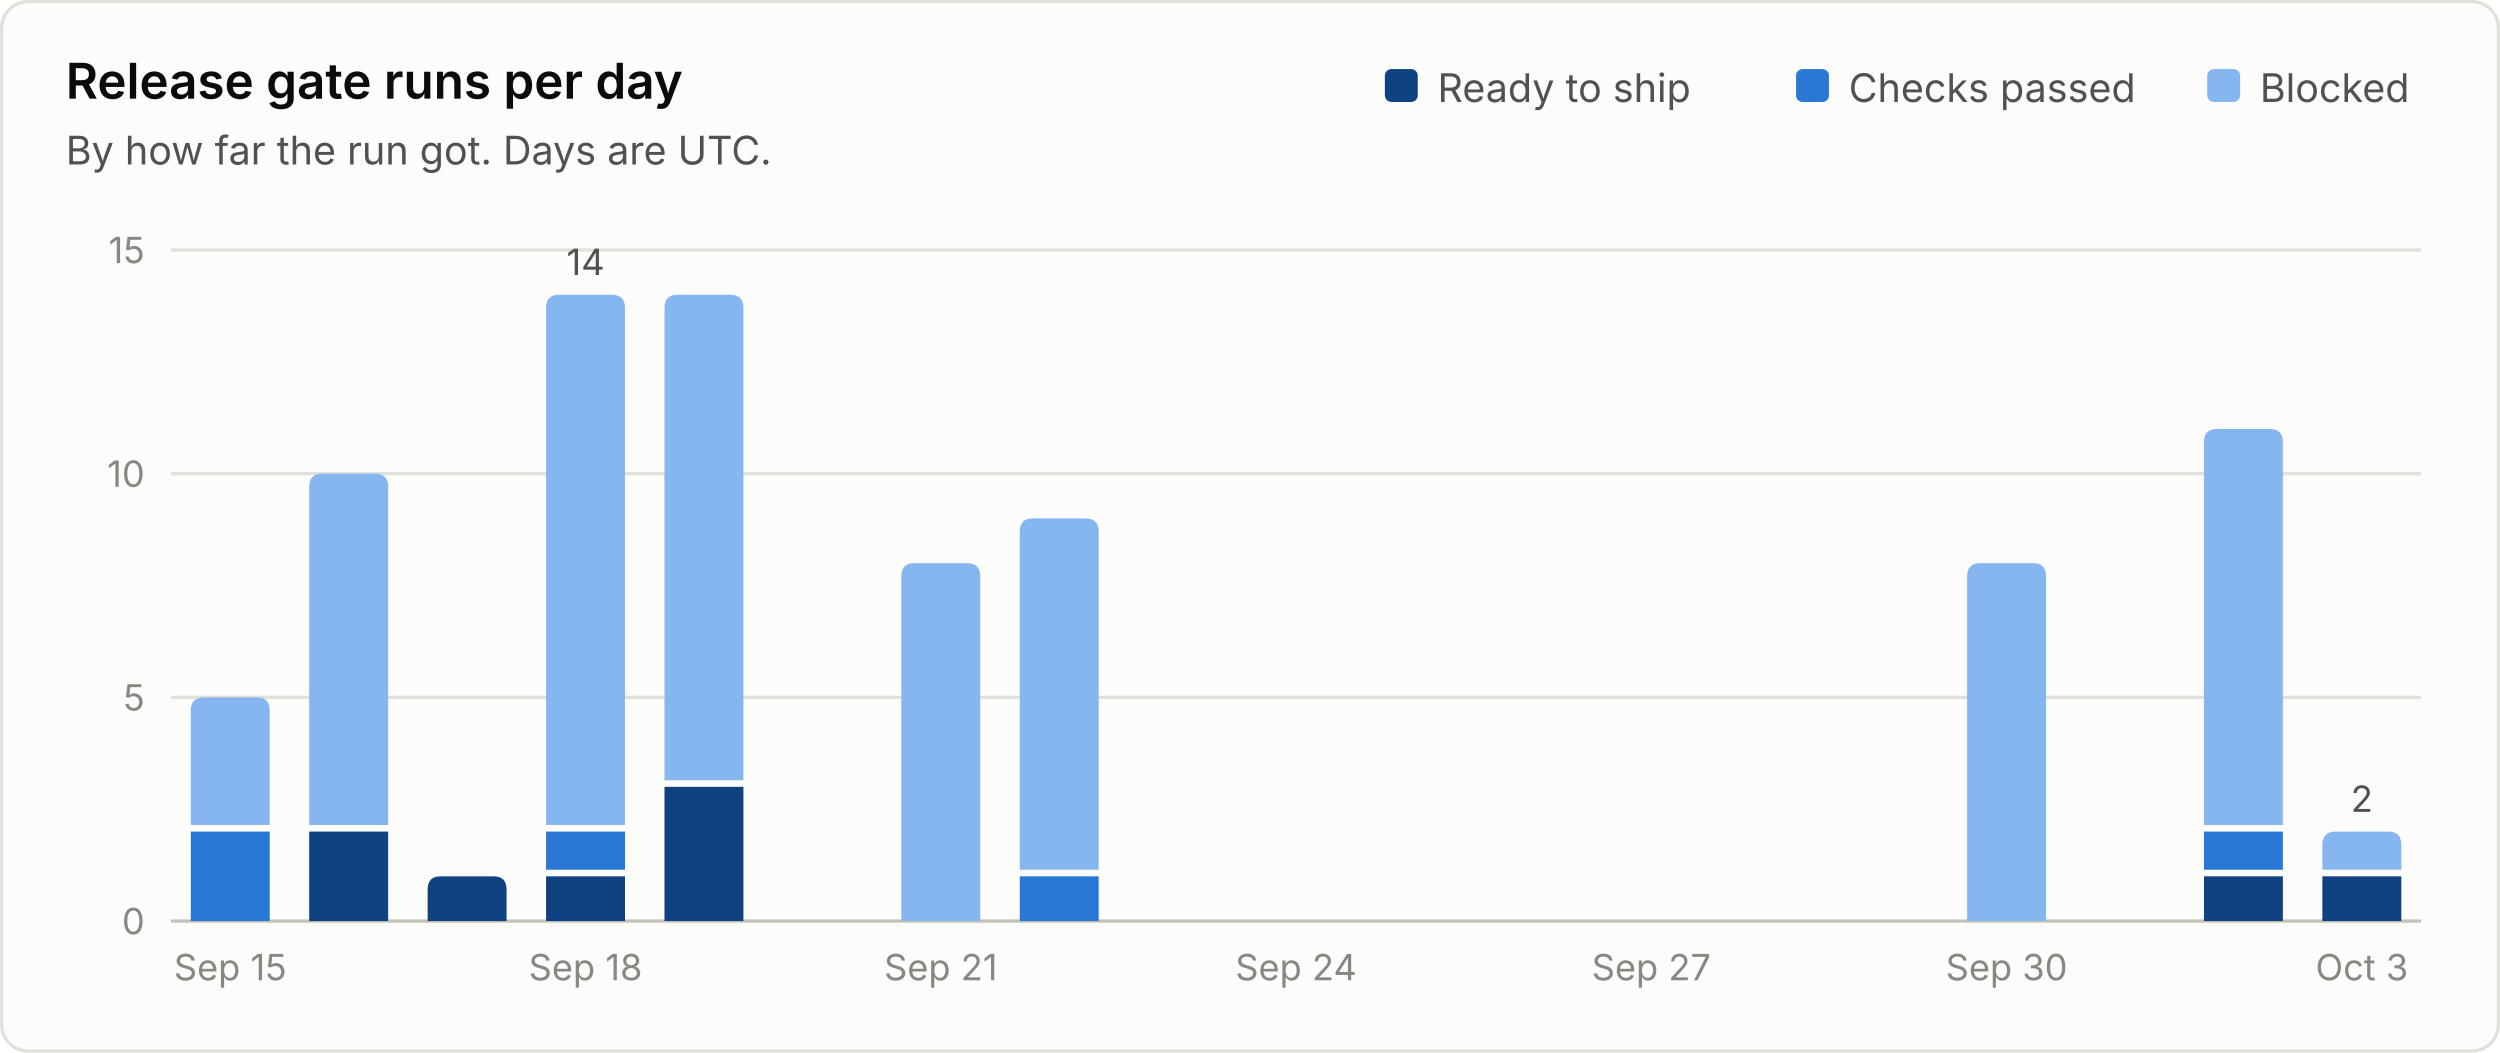
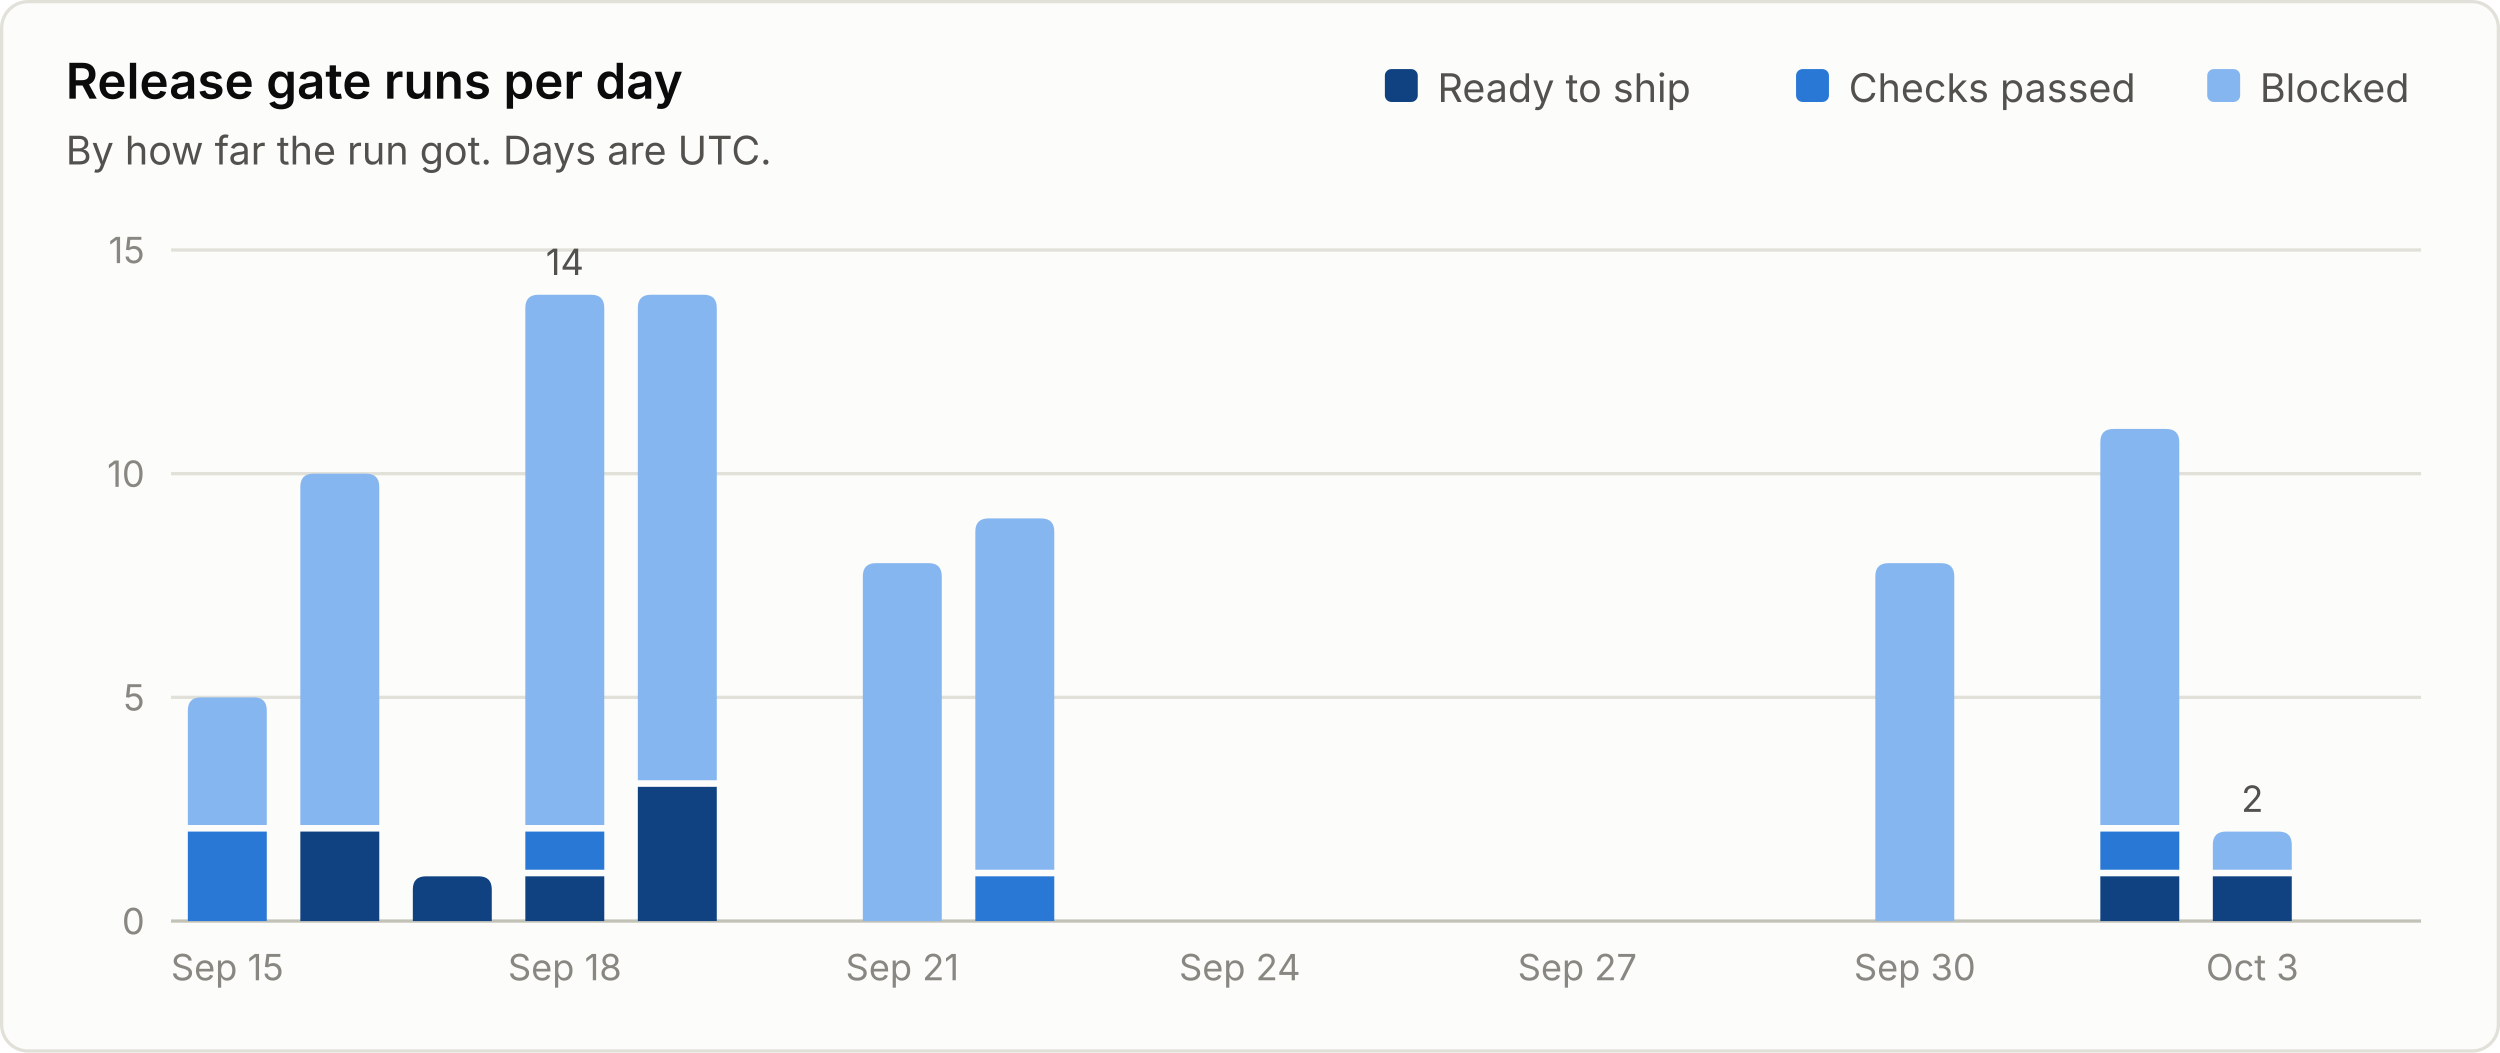
<svg xmlns="http://www.w3.org/2000/svg" viewBox="0 0 760 320" width="760" height="320" role="img" font-family="system-ui, -apple-system, 'Segoe UI', sans-serif">
  <rect x="0.5" y="0.5" width="759" height="319" rx="8" fill="#fcfcfb" stroke="#e1e0d9" />
  <text x="20.0" y="30.0" fill="#0b0b0b" font-size="15" font-weight="600" text-anchor="start">Release gate runs per day</text>
  <text x="20.0" y="50.0" fill="#52514e" font-size="12" font-weight="400" text-anchor="start">By how far the run got. Days are UTC.</text>
  <line x1="52" y1="280.0" x2="736" y2="280.0" stroke="#c3c2b7" stroke-width="1" />
  <text x="44.0" y="284.0" fill="#898781" font-size="11" font-weight="400" text-anchor="end">0</text>
  <line x1="52" y1="212.0" x2="736" y2="212.0" stroke="#e1e0d9" stroke-width="1" />
  <text x="44.0" y="216.0" fill="#898781" font-size="11" font-weight="400" text-anchor="end">5</text>
  <line x1="52" y1="144.0" x2="736" y2="144.0" stroke="#e1e0d9" stroke-width="1" />
  <text x="44.0" y="148.0" fill="#898781" font-size="11" font-weight="400" text-anchor="end">10</text>
  <line x1="52" y1="76.0" x2="736" y2="76.0" stroke="#e1e0d9" stroke-width="1" />
  <text x="44.0" y="80.0" fill="#898781" font-size="11" font-weight="400" text-anchor="end">15</text>
  <text x="687.0" y="31.0" fill="#52514e" font-size="12" font-weight="400" text-anchor="start">Blocked</text>
  <rect x="671.0" y="21" width="10" height="10" rx="2" fill="#86b6ef" />
  <text x="562.0" y="31.0" fill="#52514e" font-size="12" font-weight="400" text-anchor="start">Checks passed</text>
  <rect x="546.0" y="21" width="10" height="10" rx="2" fill="#2a78d6" />
  <text x="437.0" y="31.0" fill="#52514e" font-size="12" font-weight="400" text-anchor="start">Ready to ship</text>
  <rect x="421.0" y="21" width="10" height="10" rx="2" fill="#104281" />
-   <path d="M58.0 280.0 V252.8 Q58.0 252.8 58.0 252.8 H82.0 Q82.0 252.8 82.0 252.8 V280.0 Z" fill="#2a78d6" />
-   <path d="M58.0 250.8 V216.0 Q58.0 212.0 62.0 212.0 H78.0 Q82.0 212.0 82.0 216.0 V250.8 Z" fill="#86b6ef" />
-   <text x="70.0" y="298.0" fill="#898781" font-size="11" font-weight="400" text-anchor="middle">Sep 15</text>
-   <path d="M94.0 280.0 V252.8 Q94.0 252.8 94.0 252.8 H118.0 Q118.0 252.8 118.0 252.8 V280.0 Z" fill="#104281" />
-   <path d="M94.0 250.8 V148.0 Q94.0 144.0 98.0 144.0 H114.0 Q118.0 144.0 118.0 148.0 V250.8 Z" fill="#86b6ef" />
-   <path d="M130.0 280.0 V270.4 Q130.0 266.4 134.0 266.4 H150.0 Q154.0 266.4 154.0 270.4 V280.0 Z" fill="#104281" />
-   <path d="M166.0 280.0 V266.4 Q166.0 266.4 166.0 266.4 H190.0 Q190.0 266.4 190.0 266.4 V280.0 Z" fill="#104281" />
-   <path d="M166.0 264.4 V252.8 Q166.0 252.8 166.0 252.8 H190.0 Q190.0 252.8 190.0 252.8 V264.4 Z" fill="#2a78d6" />
-   <path d="M166.0 250.8 V93.6 Q166.0 89.6 170.0 89.6 H186.0 Q190.0 89.6 190.0 93.6 V250.8 Z" fill="#86b6ef" />
-   <text x="178.0" y="83.6" fill="#52514e" font-size="11" font-weight="400" text-anchor="middle">14</text>
-   <text x="178.0" y="298.0" fill="#898781" font-size="11" font-weight="400" text-anchor="middle">Sep 18</text>
-   <path d="M202.0 280.0 V239.2 Q202.0 239.2 202.0 239.2 H226.0 Q226.0 239.2 226.0 239.2 V280.0 Z" fill="#104281" />
-   <path d="M202.0 237.2 V93.6 Q202.0 89.6 206.0 89.6 H222.0 Q226.0 89.6 226.0 93.6 V237.2 Z" fill="#86b6ef" />
-   <path d="M274.0 280.0 V175.2 Q274.0 171.2 278.0 171.2 H294.0 Q298.0 171.2 298.0 175.2 V280.0 Z" fill="#86b6ef" />
-   <text x="286.0" y="298.0" fill="#898781" font-size="11" font-weight="400" text-anchor="middle">Sep 21</text>
-   <path d="M310.0 280.0 V266.4 Q310.0 266.4 310.0 266.4 H334.0 Q334.0 266.4 334.0 266.4 V280.0 Z" fill="#2a78d6" />
-   <path d="M310.0 264.4 V161.6 Q310.0 157.6 314.0 157.6 H330.0 Q334.0 157.6 334.0 161.6 V264.4 Z" fill="#86b6ef" />
-   <text x="394.0" y="298.0" fill="#898781" font-size="11" font-weight="400" text-anchor="middle">Sep 24</text>
-   <text x="502.0" y="298.0" fill="#898781" font-size="11" font-weight="400" text-anchor="middle">Sep 27</text>
-   <path d="M598.0 280.0 V175.2 Q598.0 171.2 602.0 171.2 H618.0 Q622.0 171.2 622.0 175.2 V280.0 Z" fill="#86b6ef" />
-   <text x="610.0" y="298.0" fill="#898781" font-size="11" font-weight="400" text-anchor="middle">Sep 30</text>
-   <path d="M670.0 280.0 V266.4 Q670.0 266.4 670.0 266.4 H694.0 Q694.0 266.4 694.0 266.4 V280.0 Z" fill="#104281" />
-   <path d="M670.0 264.4 V252.8 Q670.0 252.8 670.0 252.8 H694.0 Q694.0 252.8 694.0 252.8 V264.4 Z" fill="#2a78d6" />
-   <path d="M670.0 250.8 V134.4 Q670.0 130.4 674.0 130.4 H690.0 Q694.0 130.4 694.0 134.4 V250.8 Z" fill="#86b6ef" />
-   <path d="M706.0 280.0 V266.4 Q706.0 266.4 706.0 266.4 H730.0 Q730.0 266.4 730.0 266.4 V280.0 Z" fill="#104281" />
-   <path d="M706.0 264.4 V256.8 Q706.0 252.8 710.0 252.8 H726.0 Q730.0 252.8 730.0 256.8 V264.4 Z" fill="#86b6ef" />
-   <text x="718.0" y="246.8" fill="#52514e" font-size="11" font-weight="400" text-anchor="middle">2</text>
-   <text x="718.0" y="298.0" fill="#898781" font-size="11" font-weight="400" text-anchor="middle">Oct 3</text>
+   <path d="M57.1 280.0 V252.8 Q57.1 252.8 57.1 252.8 H81.1 Q81.1 252.8 81.1 252.8 V280.0 Z" fill="#2a78d6" />
+   <path d="M57.1 250.8 V216.0 Q57.1 212.0 61.1 212.0 H77.1 Q81.1 212.0 81.1 216.0 V250.8 Z" fill="#86b6ef" />
+   <text x="69.1" y="298.0" fill="#898781" font-size="11" font-weight="400" text-anchor="middle">Sep 15</text>
+   <path d="M91.3 280.0 V252.8 Q91.3 252.8 91.3 252.8 H115.3 Q115.3 252.8 115.3 252.8 V280.0 Z" fill="#104281" />
+   <path d="M91.3 250.8 V148.0 Q91.3 144.0 95.3 144.0 H111.3 Q115.3 144.0 115.3 148.0 V250.8 Z" fill="#86b6ef" />
+   <path d="M125.5 280.0 V270.4 Q125.5 266.4 129.5 266.4 H145.5 Q149.5 266.4 149.5 270.4 V280.0 Z" fill="#104281" />
+   <path d="M159.7 280.0 V266.4 Q159.7 266.4 159.7 266.4 H183.7 Q183.7 266.4 183.7 266.4 V280.0 Z" fill="#104281" />
+   <path d="M159.7 264.4 V252.8 Q159.7 252.8 159.7 252.8 H183.7 Q183.7 252.8 183.7 252.8 V264.4 Z" fill="#2a78d6" />
+   <path d="M159.7 250.8 V93.6 Q159.7 89.6 163.7 89.6 H179.7 Q183.7 89.6 183.7 93.6 V250.8 Z" fill="#86b6ef" />
+   <text x="171.7" y="83.6" fill="#52514e" font-size="11" font-weight="400" text-anchor="middle">14</text>
+   <text x="171.7" y="298.0" fill="#898781" font-size="11" font-weight="400" text-anchor="middle">Sep 18</text>
+   <path d="M193.9 280.0 V239.2 Q193.9 239.2 193.9 239.2 H217.9 Q217.9 239.2 217.9 239.2 V280.0 Z" fill="#104281" />
+   <path d="M193.9 237.2 V93.6 Q193.9 89.6 197.9 89.6 H213.9 Q217.9 89.6 217.9 93.6 V237.2 Z" fill="#86b6ef" />
+   <path d="M262.3 280.0 V175.2 Q262.3 171.2 266.3 171.2 H282.3 Q286.3 171.2 286.3 175.2 V280.0 Z" fill="#86b6ef" />
+   <text x="274.3" y="298.0" fill="#898781" font-size="11" font-weight="400" text-anchor="middle">Sep 21</text>
+   <path d="M296.5 280.0 V266.4 Q296.5 266.4 296.5 266.4 H320.5 Q320.5 266.4 320.5 266.4 V280.0 Z" fill="#2a78d6" />
+   <path d="M296.5 264.4 V161.6 Q296.5 157.6 300.5 157.6 H316.5 Q320.5 157.6 320.5 161.6 V264.4 Z" fill="#86b6ef" />
+   <text x="376.9" y="298.0" fill="#898781" font-size="11" font-weight="400" text-anchor="middle">Sep 24</text>
+   <text x="479.5" y="298.0" fill="#898781" font-size="11" font-weight="400" text-anchor="middle">Sep 27</text>
+   <path d="M570.1 280.0 V175.2 Q570.1 171.2 574.1 171.2 H590.1 Q594.1 171.2 594.1 175.2 V280.0 Z" fill="#86b6ef" />
+   <text x="582.1" y="298.0" fill="#898781" font-size="11" font-weight="400" text-anchor="middle">Sep 30</text>
+   <path d="M638.5 280.0 V266.4 Q638.5 266.4 638.5 266.4 H662.5 Q662.5 266.4 662.5 266.4 V280.0 Z" fill="#104281" />
+   <path d="M638.5 264.4 V252.8 Q638.5 252.8 638.5 252.8 H662.5 Q662.5 252.8 662.5 252.8 V264.4 Z" fill="#2a78d6" />
+   <path d="M638.5 250.8 V134.4 Q638.5 130.4 642.5 130.4 H658.5 Q662.5 130.4 662.5 134.4 V250.8 Z" fill="#86b6ef" />
+   <path d="M672.7 280.0 V266.4 Q672.7 266.4 672.7 266.4 H696.7 Q696.7 266.4 696.7 266.4 V280.0 Z" fill="#104281" />
+   <path d="M672.7 264.4 V256.8 Q672.7 252.8 676.7 252.8 H692.7 Q696.7 252.8 696.7 256.8 V264.4 Z" fill="#86b6ef" />
+   <text x="684.7" y="246.8" fill="#52514e" font-size="11" font-weight="400" text-anchor="middle">2</text>
+   <text x="684.7" y="298.0" fill="#898781" font-size="11" font-weight="400" text-anchor="middle">Oct 3</text>
</svg>
